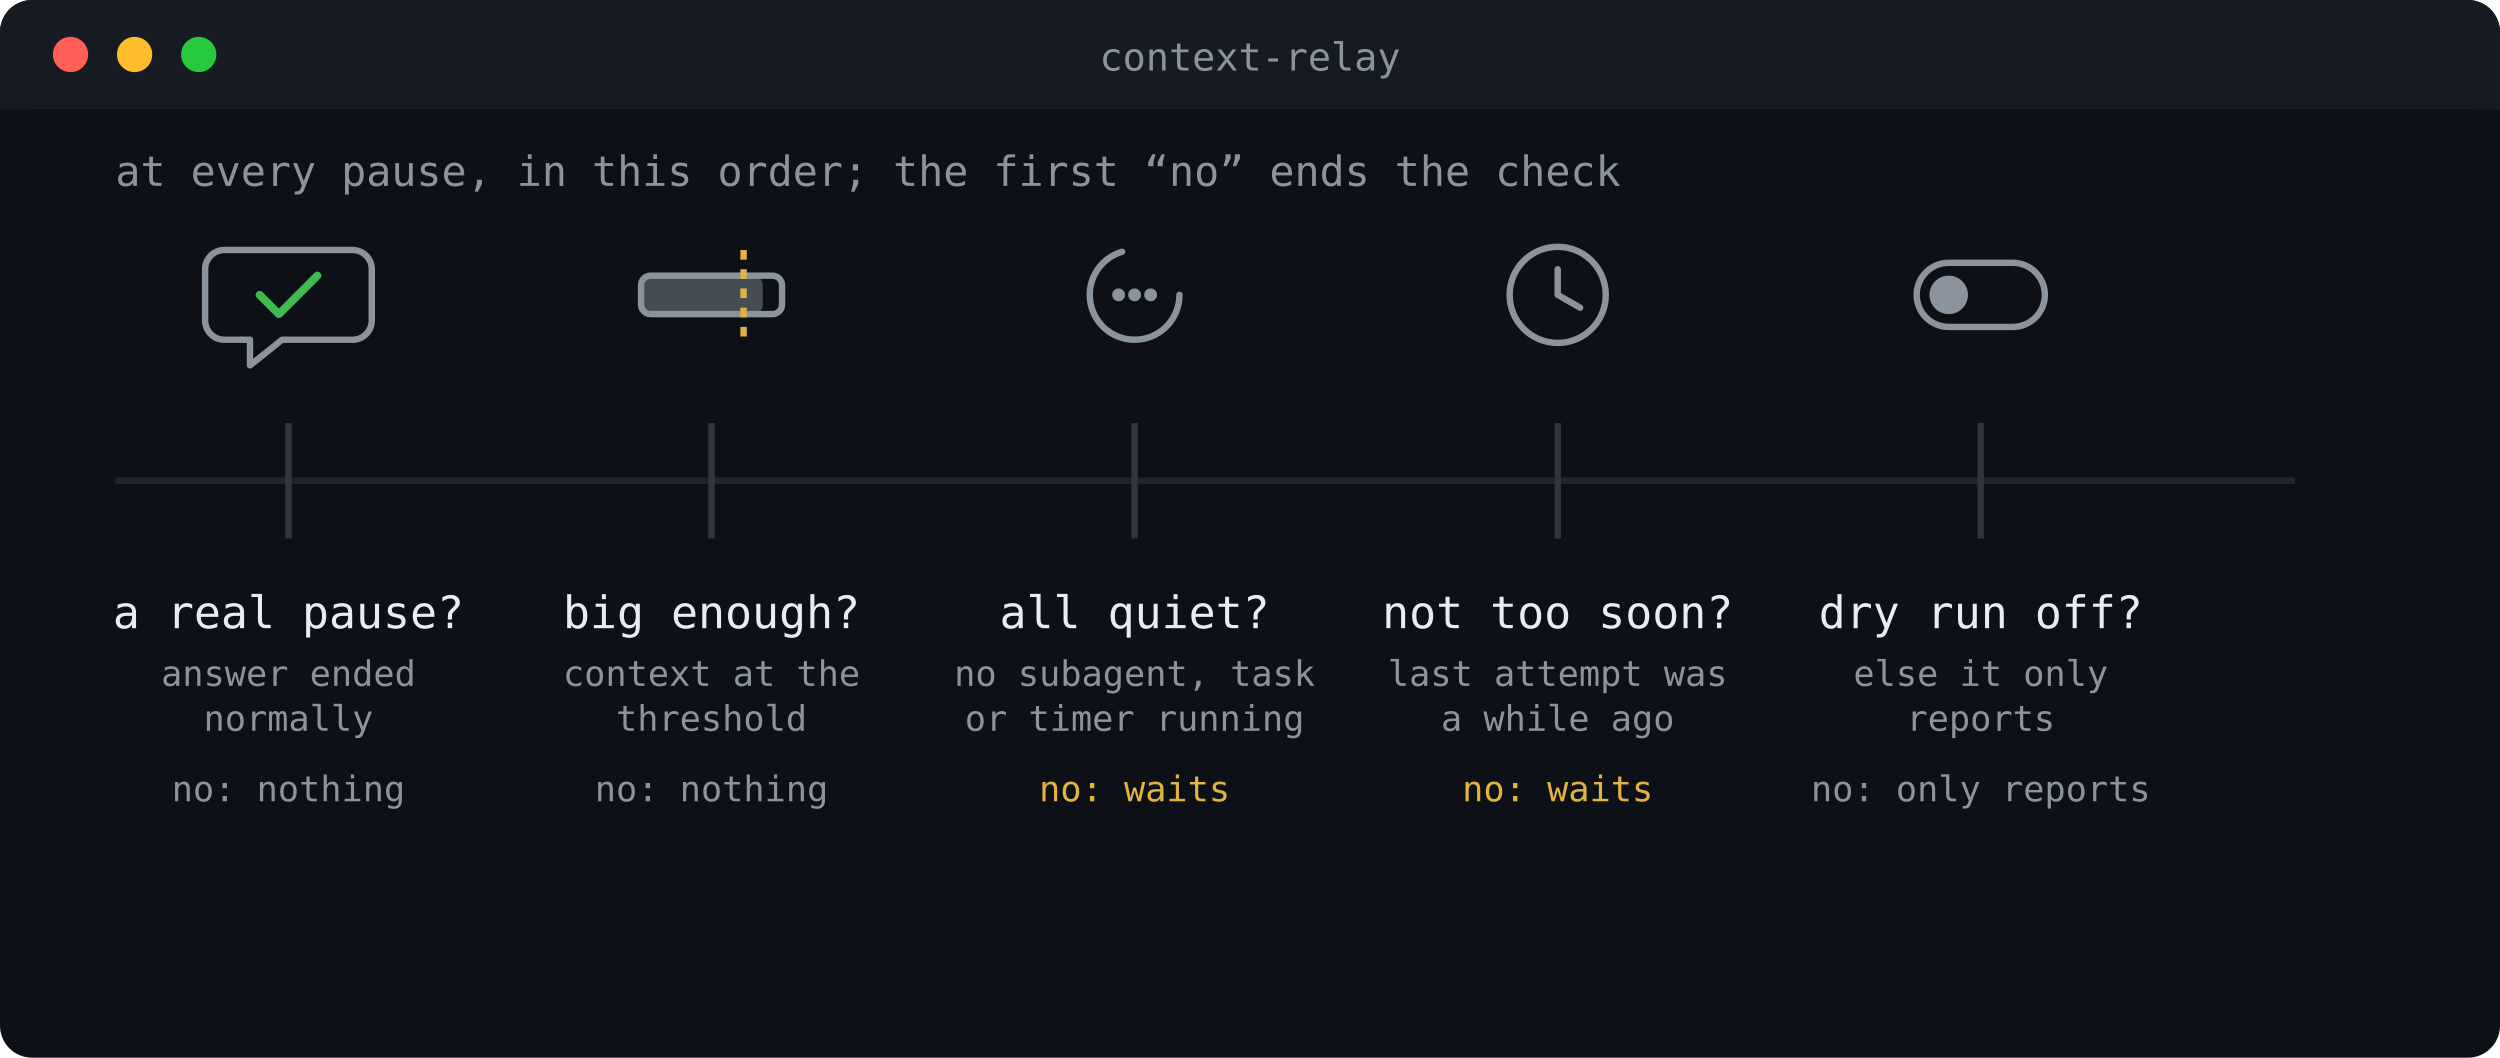
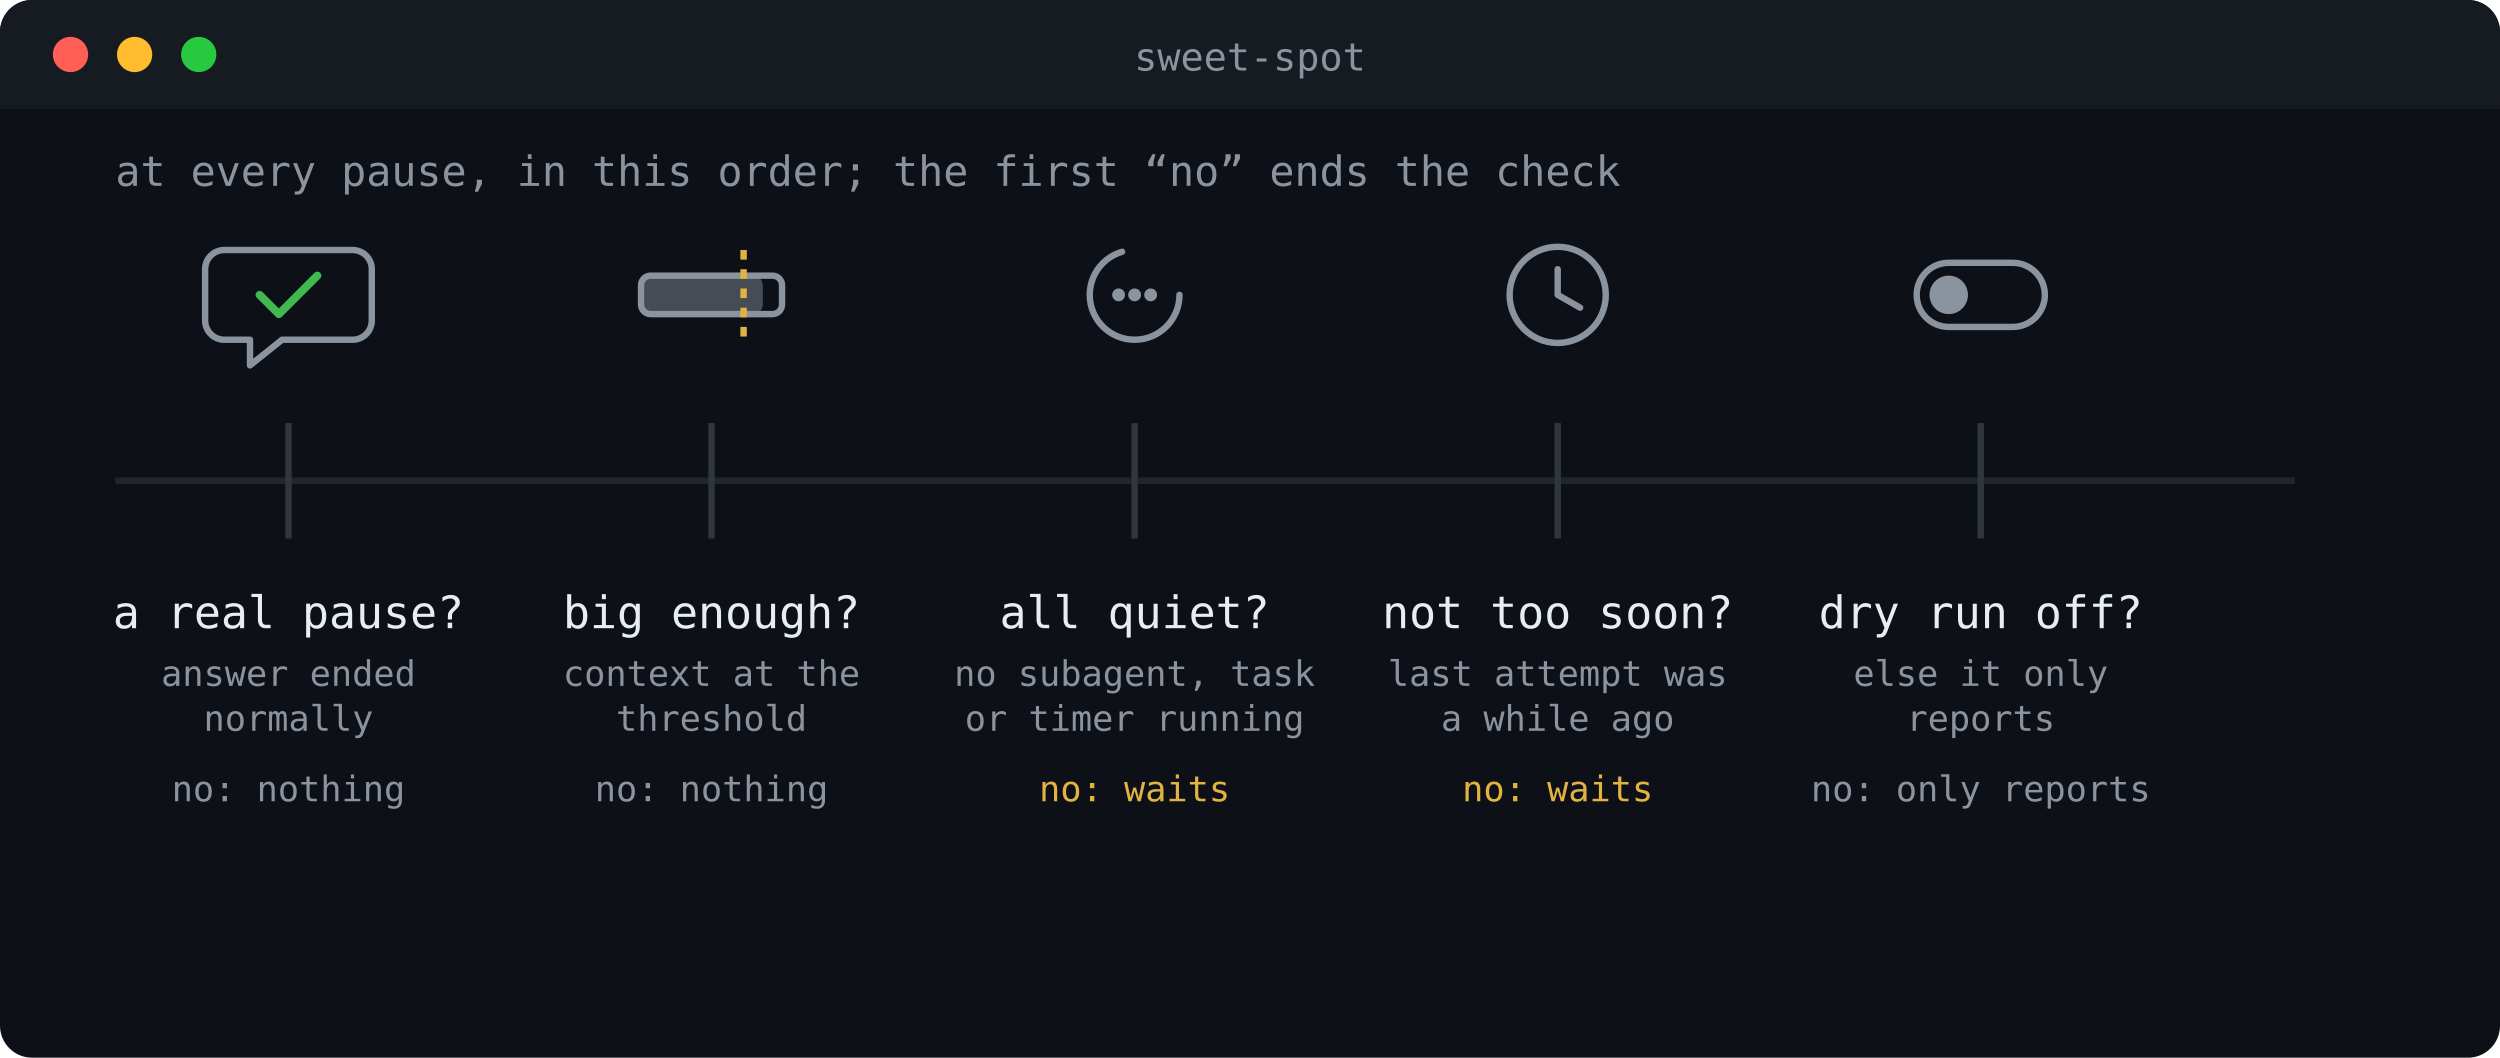
<svg xmlns="http://www.w3.org/2000/svg" width="780" height="330" viewBox="0 0 780 330" role="img" aria-labelledby="t d">
  <style>
    text { font-family: ui-monospace, SFMono-Regular, Menlo, Consolas, monospace; font-size: 15px; }
    .dim { fill: #8b949e; } .fg { fill: #e6edf3; } .y { fill: #e3b341; } .g { fill: #3fb950; } .b { fill: #58a6ff; }
    .e { opacity: 0; animation-duration: 18s; animation-timing-function: linear; animation-iteration-count: infinite; animation-fill-mode: both; }
    .tokc { fill: #3fb950; animation: tokc 18s linear infinite both; }
    @keyframes doneA { 0.00% { opacity: 0 } 42.40% { opacity: 0 } 43.00% { opacity: 1 } 49.00% { opacity: 1 } 49.60% { opacity: 0 } 100.00% { opacity: 0 } }
    @keyframes capA { 0.00% { opacity: 0 } 0.00% { opacity: 1 } 49.00% { opacity: 1 } 49.60% { opacity: 0 } 100.00% { opacity: 0 } }
    @keyframes capB { 0.00% { opacity: 0 } 49.40% { opacity: 0 } 50.00% { opacity: 1 } 99.00% { opacity: 1 } 99.60% { opacity: 0 } 100.00% { opacity: 0 } }
    @keyframes hl0 { 0.00% { opacity: 0 } 7.20% { opacity: 0 } 8.00% { opacity: 1 } 11.00% { opacity: 1 } 11.80% { opacity: 0 } 57.20% { opacity: 0 } 58.00% { opacity: 1 } 61.00% { opacity: 1 } 61.80% { opacity: 0 } 100.00% { opacity: 0 } }
    @keyframes hl1 { 0.00% { opacity: 0 } 14.20% { opacity: 0 } 15.00% { opacity: 1 } 18.00% { opacity: 1 } 18.80% { opacity: 0 } 64.20% { opacity: 0 } 65.00% { opacity: 1 } 68.00% { opacity: 1 } 68.80% { opacity: 0 } 100.00% { opacity: 0 } }
    @keyframes hl2 { 0.00% { opacity: 0 } 21.20% { opacity: 0 } 22.00% { opacity: 1 } 25.00% { opacity: 1 } 25.80% { opacity: 0 } 71.20% { opacity: 0 } 72.00% { opacity: 1 } 98.00% { opacity: 1 } 98.80% { opacity: 0 } 100.00% { opacity: 0 } }
    @keyframes hl3 { 0.00% { opacity: 0 } 28.20% { opacity: 0 } 29.00% { opacity: 1 } 32.00% { opacity: 1 } 32.80% { opacity: 0 } 100.00% { opacity: 0 } }
    @keyframes hl4 { 0.00% { opacity: 0 } 35.20% { opacity: 0 } 36.00% { opacity: 1 } 39.00% { opacity: 1 } 39.80% { opacity: 0 } 100.00% { opacity: 0 } }
    @keyframes tok { 0.00% { opacity: 0; transform: translate(0px, 0px) } 1.00% { opacity: 0; transform: translate(0px, 0px) } 2.00% { opacity: 1; transform: translate(0px, 0px) } 8.00% { opacity: 1; transform: translate(54px, 0px) } 11.00% { opacity: 1; transform: translate(54px, 0px) } 15.00% { opacity: 1; transform: translate(186px, 0px) } 18.00% { opacity: 1; transform: translate(186px, 0px) } 22.00% { opacity: 1; transform: translate(318px, 0px) } 25.00% { opacity: 1; transform: translate(318px, 0px) } 29.00% { opacity: 1; transform: translate(450px, 0px) } 32.00% { opacity: 1; transform: translate(450px, 0px) } 36.00% { opacity: 1; transform: translate(582px, 0px) } 39.00% { opacity: 1; transform: translate(582px, 0px) } 44.00% { opacity: 1; transform: translate(670px, 0px) } 47.50% { opacity: 1; transform: translate(670px, 0px) } 48.70% { opacity: 0; transform: translate(670px, 0px) } 50.00% { opacity: 0; transform: translate(0px, 0px) } 51.00% { opacity: 0; transform: translate(0px, 0px) } 52.00% { opacity: 1; transform: translate(0px, 0px) } 58.00% { opacity: 1; transform: translate(54px, 0px) } 61.00% { opacity: 1; transform: translate(54px, 0px) } 65.00% { opacity: 1; transform: translate(186px, 0px) } 68.00% { opacity: 1; transform: translate(186px, 0px) } 72.00% { opacity: 1; transform: translate(304px, 0px) } 97.00% { opacity: 1; transform: translate(304px, 0px) } 98.40% { opacity: 0; transform: translate(304px, 0px) } 100.00% { opacity: 0; transform: translate(0px, 0px) } }
    @keyframes tokc { 0%, 71.9% { fill: #3fb950 } 72.5%, 100% { fill: #e3b341 } }
    @media (prefers-reduced-motion: reduce) {
      .e { animation: none; opacity: 0; } .e.fin { opacity: 1; } .tokc { animation: none; }
    }
  </style>
  <rect width="780" height="330" rx="10" fill="#0d1117" />
  <rect width="780" height="34" rx="10" fill="#161b22" />
  <rect y="24" width="780" height="10" fill="#161b22" />
  <circle cx="22" cy="17" r="5.5" fill="#ff5f56" />
  <circle cx="42" cy="17" r="5.5" fill="#ffbd2e" />
  <circle cx="62" cy="17" r="5.5" fill="#27c93f" />
-   <text x="390" y="22" text-anchor="middle" class="dim" style="font-size:12px">context-relay</text>
+   <text x="390" y="22" text-anchor="middle" class="dim" style="font-size:12px">sweet-spot</text>
  <text x="36" y="58" class="dim" style="font-size:13px">at every pause, in this order; the first “no” ends the check</text>
  <line x1="36" y1="150" x2="716" y2="150" stroke="#21262d" stroke-width="2" />
  <g id="g0">
    <path d="M70 78 h40 a6 6 0 0 1 6 6 v16 a6 6 0 0 1 -6 6 h-22 l-10 8 v-8 h-8 a6 6 0 0 1 -6 -6 v-16 a6 6 0 0 1 6 -6 z" stroke="#8b949e" stroke-width="2" fill="none" stroke-linecap="round" stroke-linejoin="round" />
    <path d="M81 92 l6 6 l12 -12" stroke="#3fb950" stroke-width="2.5" fill="none" stroke-linecap="round" stroke-linejoin="round" />
  </g>
  <line x1="90" y1="132" x2="90" y2="168" stroke="#30363d" stroke-width="2" />
  <text x="90" y="196" text-anchor="middle" class="fg" style="font-size:14px">a real pause?</text>
  <text x="90" y="214" text-anchor="middle" class="dim" style="font-size:11px">answer ended</text>
  <text x="90" y="228" text-anchor="middle" class="dim" style="font-size:11px">normally</text>
  <text x="90" y="250" text-anchor="middle" class="dim" style="font-size:11px">no: nothing</text>
  <rect class="e" style="animation-name:hl0" x="28" y="72" width="124" height="188" rx="8" fill="none" stroke="#58a6ff" stroke-width="1.5" opacity="0" />
  <g id="g1">
    <rect x="200" y="86" width="44" height="12" rx="3" stroke="#8b949e" stroke-width="2" fill="none" stroke-linecap="round" stroke-linejoin="round" />
    <rect x="200" y="86" width="38" height="12" rx="3" fill="#8b949e" opacity=".45" />
    <line x1="232" y1="78" x2="232" y2="106" stroke="#e3b341" stroke-width="2" stroke-dasharray="3 3" />
  </g>
  <line x1="222" y1="132" x2="222" y2="168" stroke="#30363d" stroke-width="2" />
  <text x="222" y="196" text-anchor="middle" class="fg" style="font-size:14px">big enough?</text>
  <text x="222" y="214" text-anchor="middle" class="dim" style="font-size:11px">context at the</text>
  <text x="222" y="228" text-anchor="middle" class="dim" style="font-size:11px">threshold</text>
  <text x="222" y="250" text-anchor="middle" class="dim" style="font-size:11px">no: nothing</text>
  <rect class="e" style="animation-name:hl1" x="160" y="72" width="124" height="188" rx="8" fill="none" stroke="#58a6ff" stroke-width="1.5" opacity="0" />
  <g id="g2">
    <circle cx="354" cy="92" r="14" stroke="#8b949e" stroke-width="2" fill="none" stroke-linecap="round" stroke-linejoin="round" stroke-dasharray="62 26" />
    <circle cx="349" cy="92" r="2" fill="#8b949e" />
    <circle cx="354" cy="92" r="2" fill="#8b949e" />
    <circle cx="359" cy="92" r="2" fill="#8b949e" />
  </g>
  <line x1="354" y1="132" x2="354" y2="168" stroke="#30363d" stroke-width="2" />
  <text x="354" y="196" text-anchor="middle" class="fg" style="font-size:14px">all quiet?</text>
  <text x="354" y="214" text-anchor="middle" class="dim" style="font-size:11px">no subagent, task</text>
  <text x="354" y="228" text-anchor="middle" class="dim" style="font-size:11px">or timer running</text>
  <text x="354" y="250" text-anchor="middle" class="y" style="font-size:11px">no: waits</text>
  <rect class="e" style="animation-name:hl2" x="292" y="72" width="124" height="188" rx="8" fill="none" stroke="#58a6ff" stroke-width="1.5" opacity="0" />
  <g id="g3">
    <circle cx="486" cy="92" r="15" stroke="#8b949e" stroke-width="2" fill="none" stroke-linecap="round" stroke-linejoin="round" />
    <path d="M486 84 V92 l7 4" stroke="#8b949e" stroke-width="2" fill="none" stroke-linecap="round" stroke-linejoin="round" />
  </g>
  <line x1="486" y1="132" x2="486" y2="168" stroke="#30363d" stroke-width="2" />
  <text x="486" y="196" text-anchor="middle" class="fg" style="font-size:14px">not too soon?</text>
  <text x="486" y="214" text-anchor="middle" class="dim" style="font-size:11px">last attempt was</text>
  <text x="486" y="228" text-anchor="middle" class="dim" style="font-size:11px">a while ago</text>
  <text x="486" y="250" text-anchor="middle" class="y" style="font-size:11px">no: waits</text>
  <rect class="e" style="animation-name:hl3" x="424" y="72" width="124" height="188" rx="8" fill="none" stroke="#58a6ff" stroke-width="1.5" opacity="0" />
  <g id="g4">
    <rect x="598" y="82" width="40" height="20" rx="10" stroke="#8b949e" stroke-width="2" fill="none" stroke-linecap="round" stroke-linejoin="round" />
    <circle cx="608" cy="92" r="6" fill="#8b949e" />
  </g>
  <line x1="618" y1="132" x2="618" y2="168" stroke="#30363d" stroke-width="2" />
  <text x="618" y="196" text-anchor="middle" class="fg" style="font-size:14px">dry run off?</text>
  <text x="618" y="214" text-anchor="middle" class="dim" style="font-size:11px">else it only</text>
  <text x="618" y="228" text-anchor="middle" class="dim" style="font-size:11px">reports</text>
  <text x="618" y="250" text-anchor="middle" class="dim" style="font-size:11px">no: only reports</text>
  <rect class="e" style="animation-name:hl4" x="556" y="72" width="124" height="188" rx="8" fill="none" stroke="#58a6ff" stroke-width="1.5" opacity="0" />
  <g class="e" style="animation-name:doneA">
    <text x="706" y="136" text-anchor="middle" class="g" style="font-size:13px">hands over</text>
  </g>
  <g class="e" style="animation-name:capA">
    <text x="390" y="316" text-anchor="middle" class="dim">all clear: it hands over</text>
  </g>
  <g class="e fin" style="animation-name:capB">
    <text x="390" y="316" text-anchor="middle" class="dim">work still running: it waits for the next pause</text>
  </g>
  <g class="e tokg" style="animation-name:tok">
    <circle class="tokc" cx="36" cy="150" r="8" />
  </g>
</svg>
